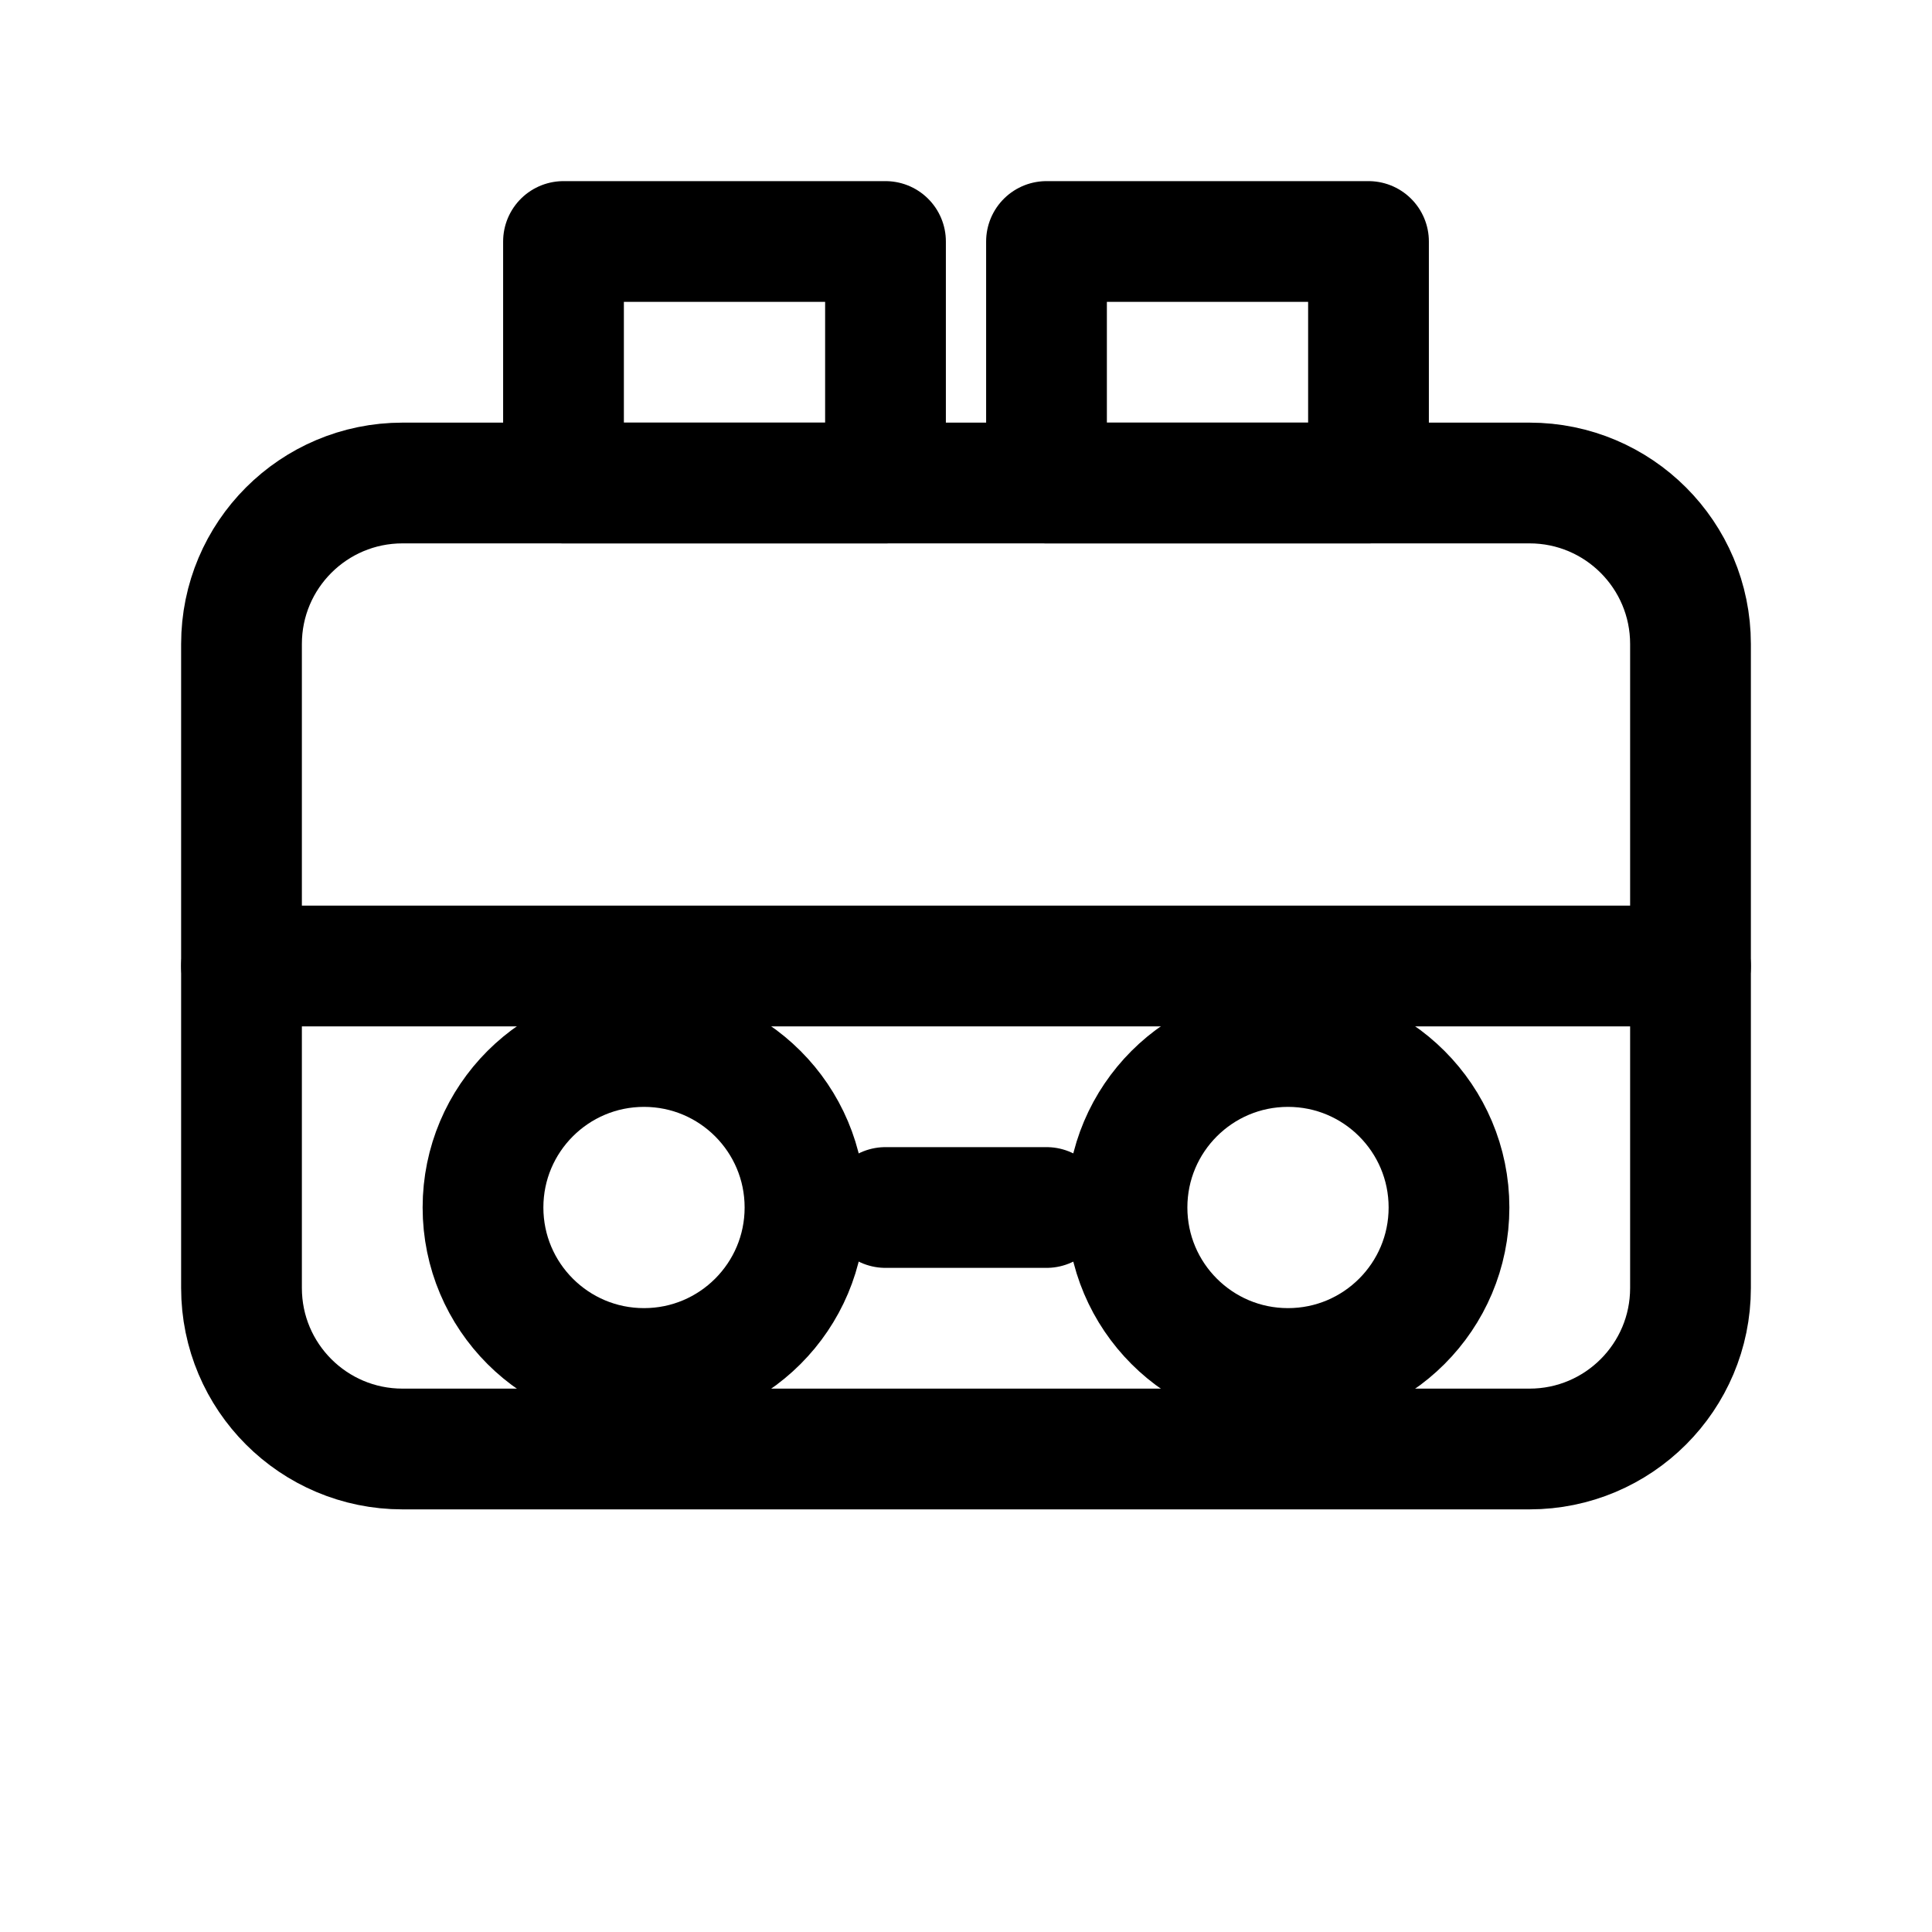
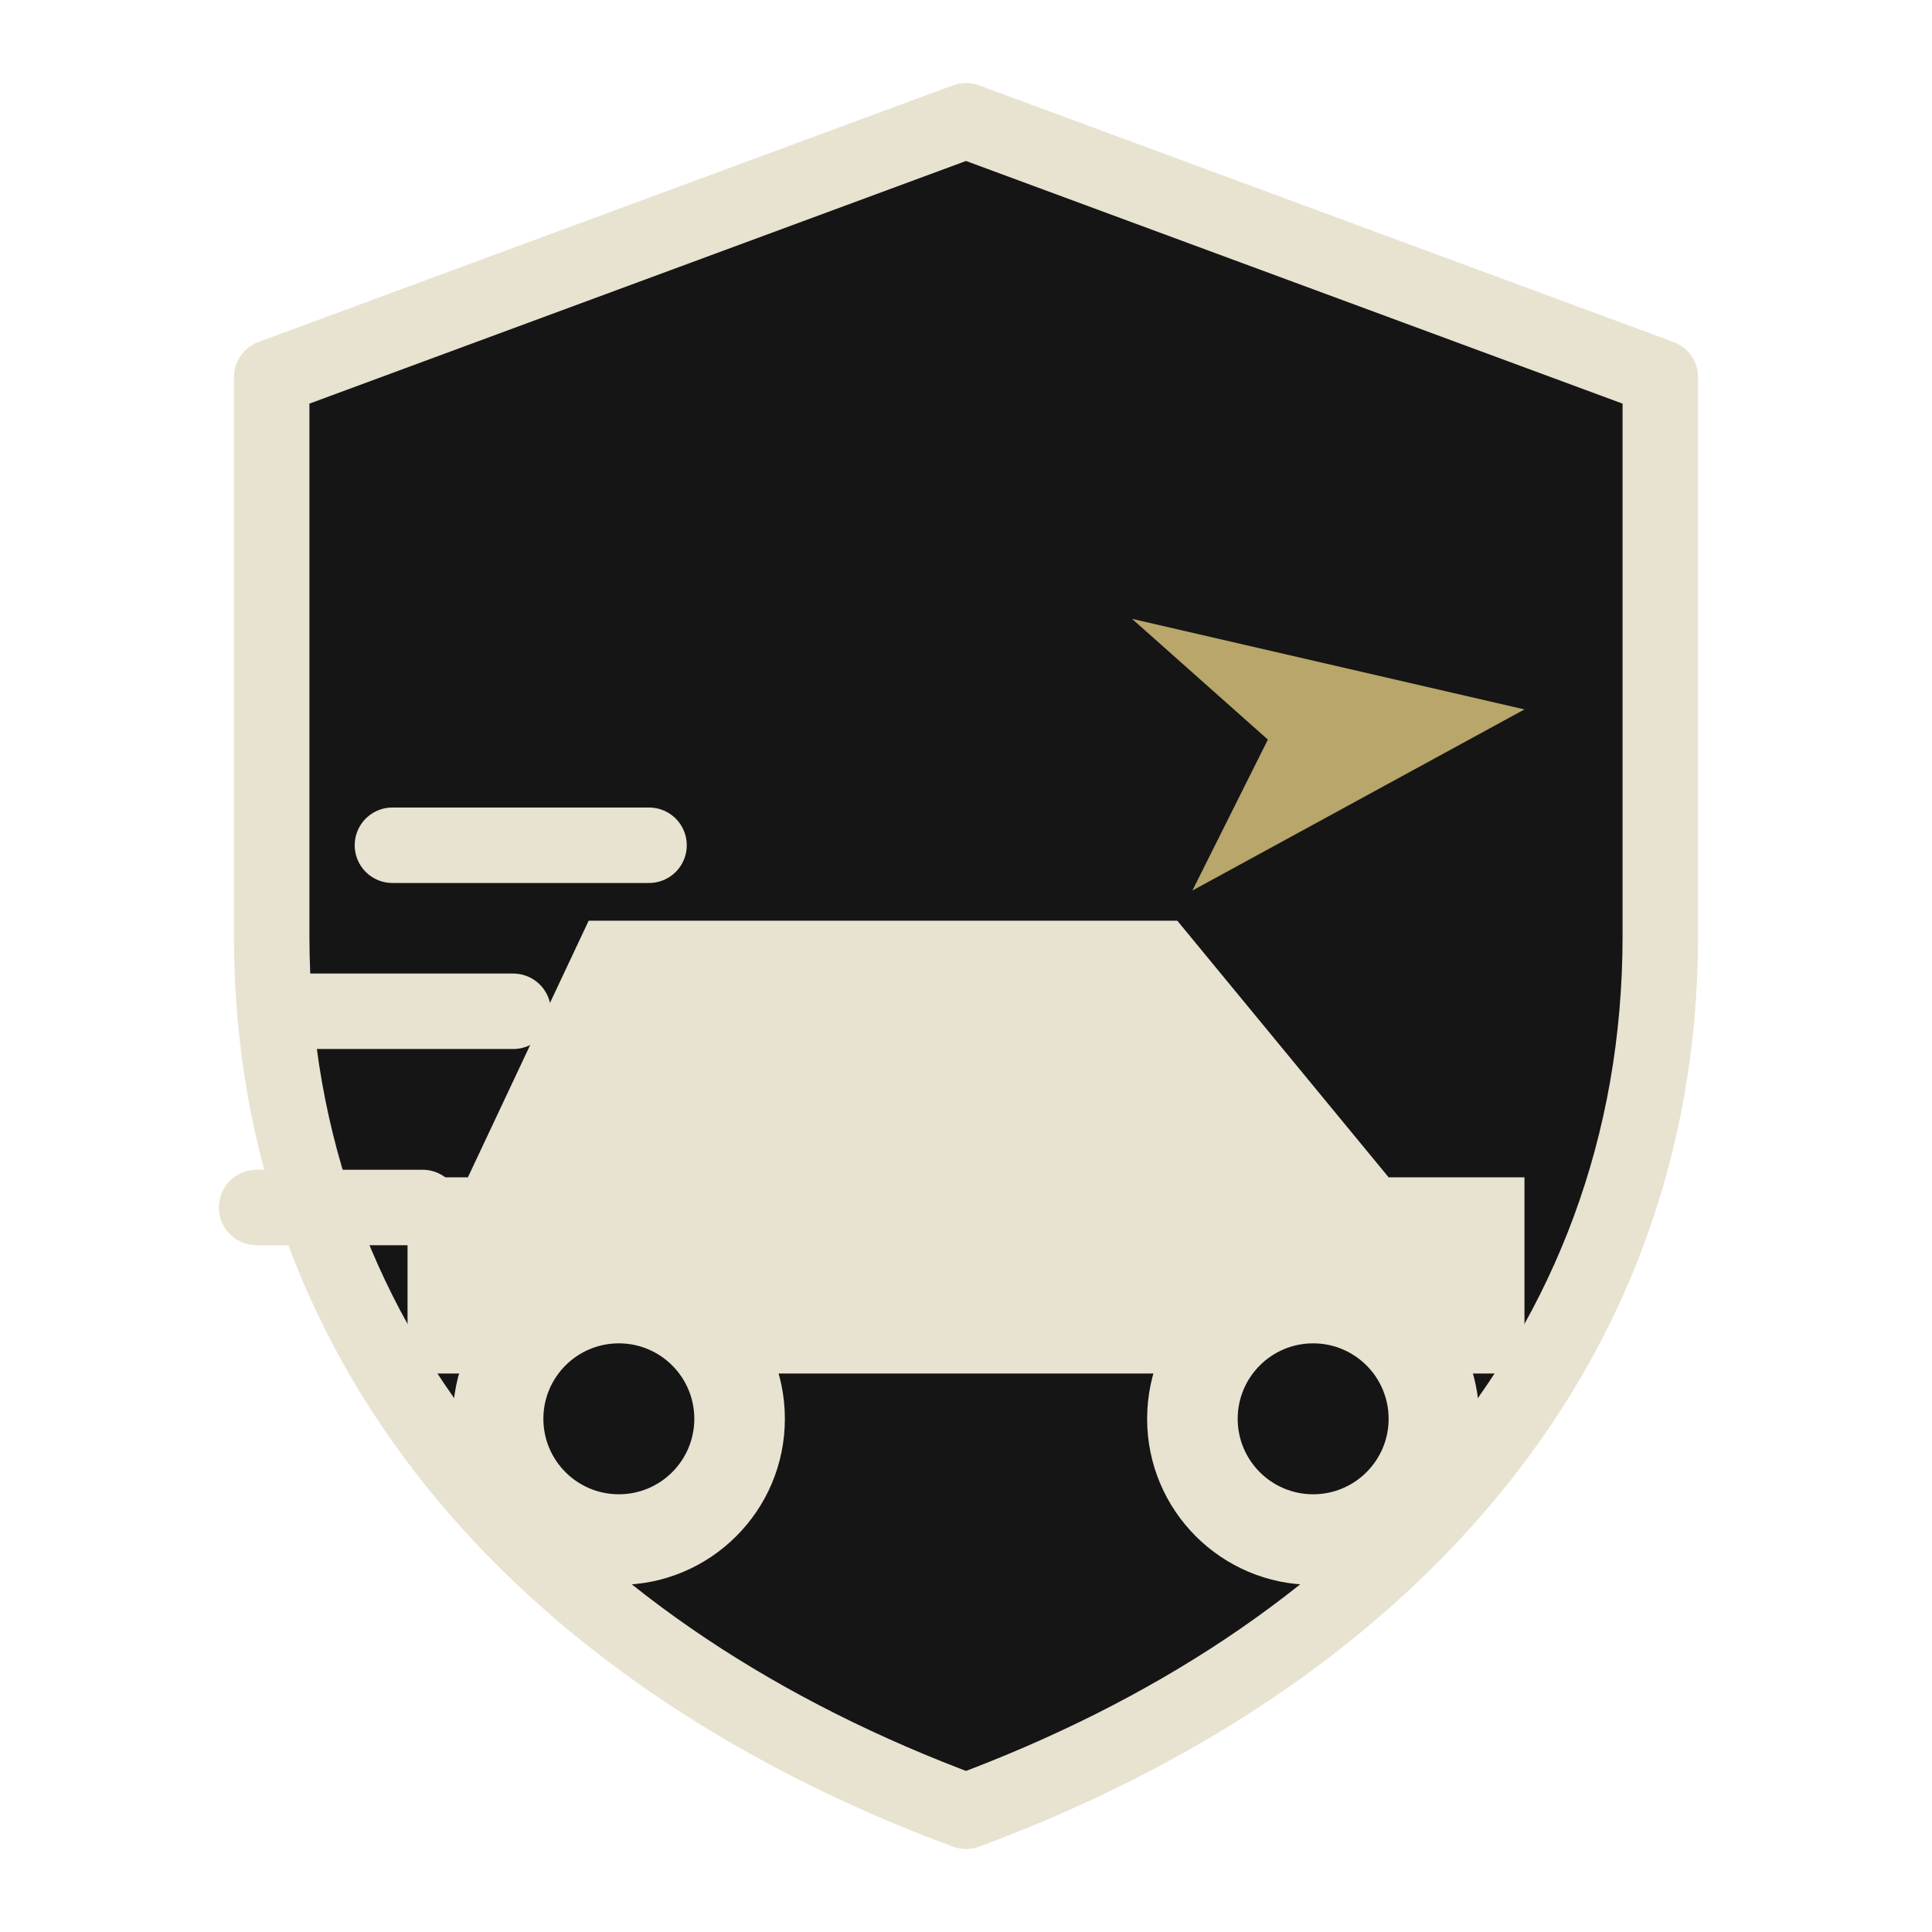
- <svg xmlns="http://www.w3.org/2000/svg" viewBox="0 0 24 24" fill="none" stroke="currentColor" stroke-width="1.5" stroke-linecap="round" stroke-linejoin="round">
-   <rect x="3" y="6" width="18" height="12" rx="2" />
-   <rect x="7" y="3" width="4" height="3" />
-   <rect x="13" y="3" width="4" height="3" />
-   <path d="M3 12h18" />
-   <circle cx="8" cy="15" r="2" />
-   <circle cx="16" cy="15" r="2" />
-   <path d="M11 15h2" />
+ <svg xmlns="http://www.w3.org/2000/svg" viewBox="0 0 128 128" role="img" aria-label="speed-freek icon">
+   <defs>
+     <style>.bg{fill:#151515}.fg{fill:#e8e2d0}.st{stroke:#e8e2d0;stroke-width:5;stroke-linecap:round;stroke-linejoin:round;fill:none}.dark{fill:#151515}.acc{fill:#b8a66a}</style>
+   </defs>
+   <path class="bg" d="M64 6 112 24v38c0 30-20 50-48 60C36 112 16 92 16 62V24L64 6Z" />
+   <path class="st" d="M64 8 110 25v37c0 28-19 48-46 58-27-10-46-30-46-58V25L64 8Z" />
+   <path class="fg" d="M27 78h74v13H27zM39 61h39l14 17H31l8-17Z" />
+   <circle class="fg" cx="41" cy="94" r="11" />
+   <circle class="fg" cx="87" cy="94" r="11" />
+   <circle class="dark" cx="41" cy="94" r="5" />
+   <circle class="dark" cx="87" cy="94" r="5" />
+   <path class="acc" d="M75 41l26 6-22 12 5-10z" />
+   <path class="st" d="M26 56h17M20 67h14M17 80h11" />
</svg>
